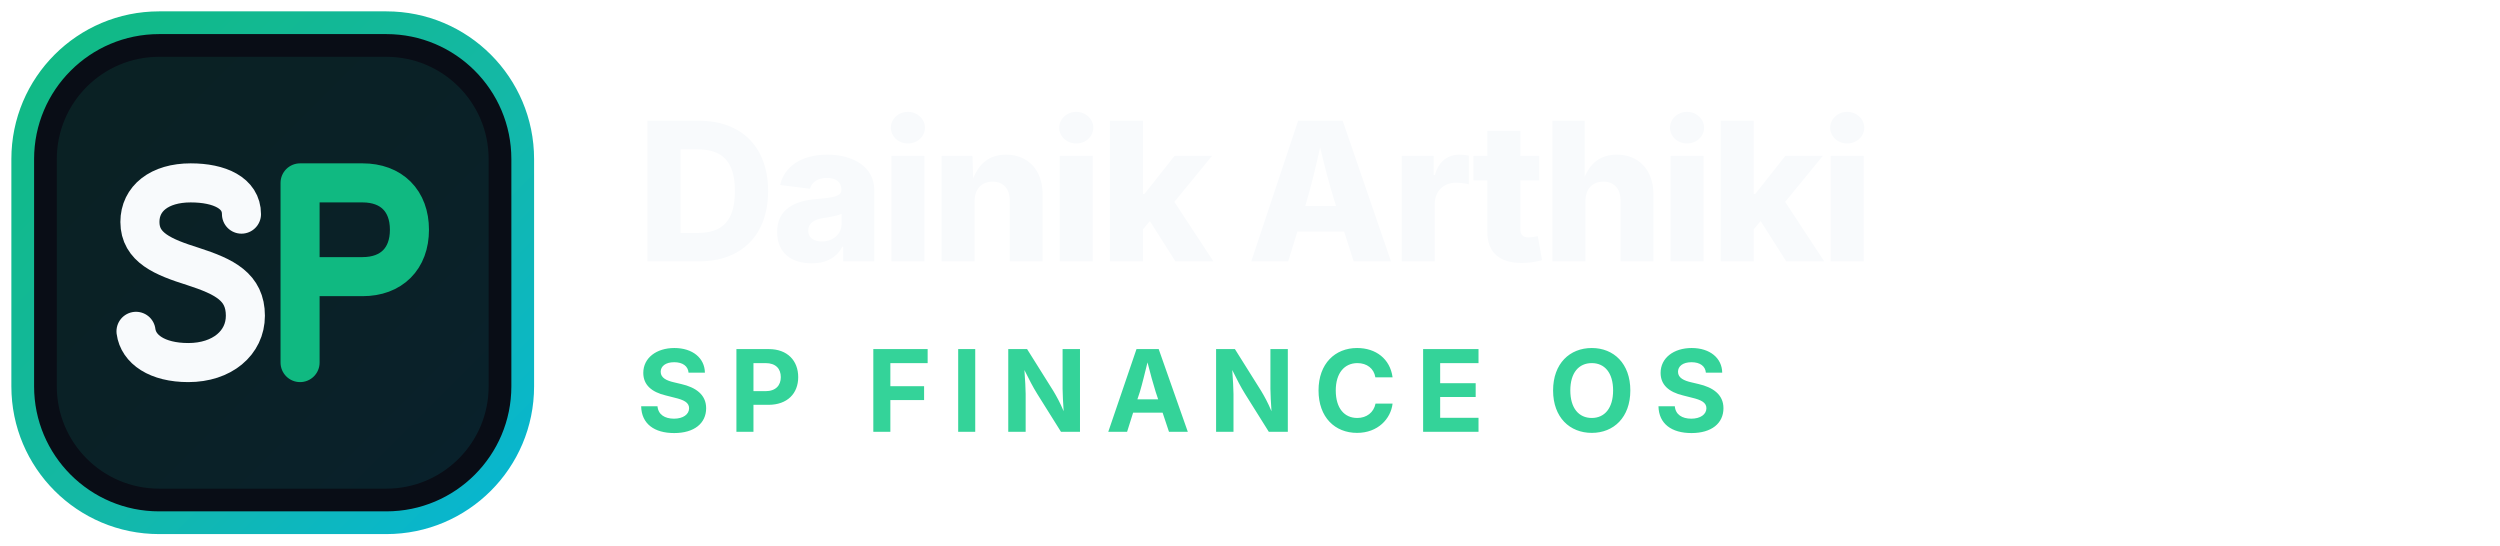
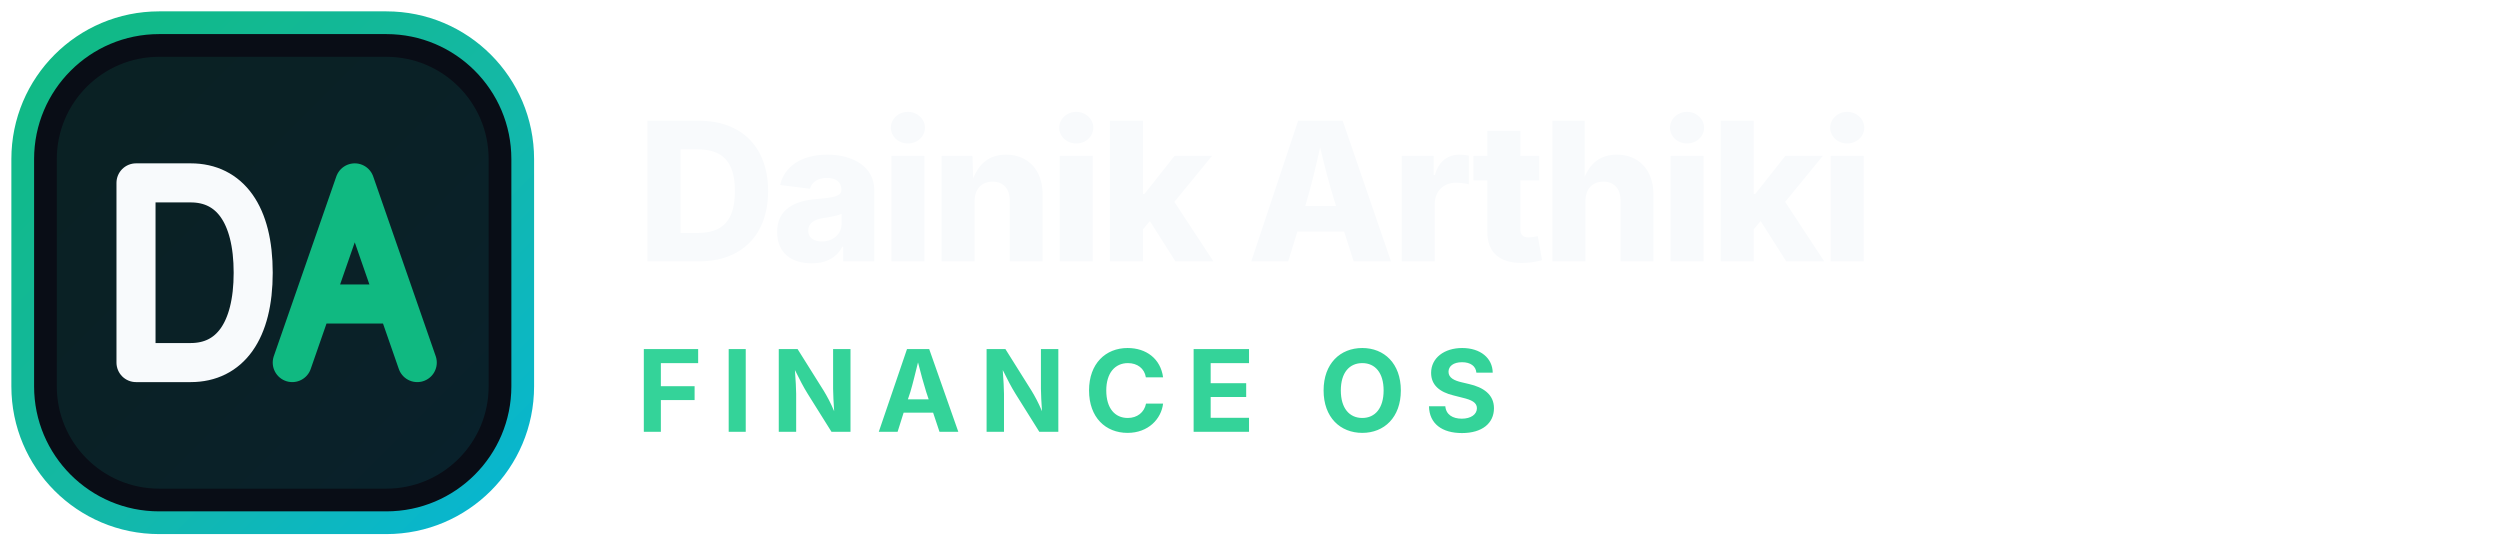
<svg xmlns="http://www.w3.org/2000/svg" viewBox="0 0 220 48" fill="none">
  <defs>
    <linearGradient id="darkBorderGrad" x1="2" y1="2" x2="46" y2="46" gradientUnits="userSpaceOnUse">
      <stop offset="0%" stop-color="#10b981" />
      <stop offset="55%" stop-color="#14b8a6" />
      <stop offset="100%" stop-color="#06b6d4" />
    </linearGradient>
  </defs>
  <rect x="2" y="2" width="44" height="44" rx="12" fill="#090d16" stroke="url(#darkBorderGrad)" stroke-width="2" />
  <rect x="5" y="5" width="38" height="38" rx="9" fill="url(#darkBorderGrad)" fill-opacity="0.12" />
  <g transform="translate(2, 2) scale(0.6875)">
-     <path d="M 28 24.5 C 28 21.8, 25.2 20.5, 21.5 20.5 C 17.5 20.5, 15 22.5, 15 25.5 C 15 28.8, 18 30, 21.8 31.2 C 25.8 32.5, 28.5 33.8, 28.5 37.5 C 28.5 41, 25.5 43.5, 21.2 43.5 C 17.2 43.5, 14.8 41.8, 14.5 39.5" stroke="#f8fafc" stroke-width="5" stroke-linecap="round" stroke-linejoin="round" />
-     <path d="M 35.5 43.5 V 20.5 H 43.5 C 47.2 20.5, 49.5 22.8, 49.5 26.5 C 49.5 30.2, 47.2 32.5, 43.5 32.5 H 35.5" stroke="#10b981" stroke-width="5" stroke-linecap="round" stroke-linejoin="round" />
+     <path d="M 14.5 20.5 H 21.5 C 26.5 20.5, 29.5 24.5, 29.5 32 C 29.5 39.5, 26.5 43.5, 21.5 43.5 H 14.5 Z" stroke="#f8fafc" stroke-width="5" stroke-linecap="round" stroke-linejoin="round" />
+     <path d="M 34.5 43.5 L 42.5 20.5 L 50.5 43.5 M 37.2 36 H 47.8" stroke="#10b981" stroke-width="5" stroke-linecap="round" stroke-linejoin="round" />
  </g>
  <text x="56" y="23" font-family="Plus Jakarta Sans, Inter, system-ui, -apple-system, sans-serif" font-size="17" font-weight="800" letter-spacing="-0.4" fill="#f8fafc">
    Dainik Arthiki
  </text>
  <text x="56" y="38" font-family="Plus Jakarta Sans, Inter, system-ui, -apple-system, sans-serif" font-size="10" font-weight="700" letter-spacing="1.6" fill="#34d399">
-     SP FINANCE OS
+     FINANCE OS
  </text>
</svg>
